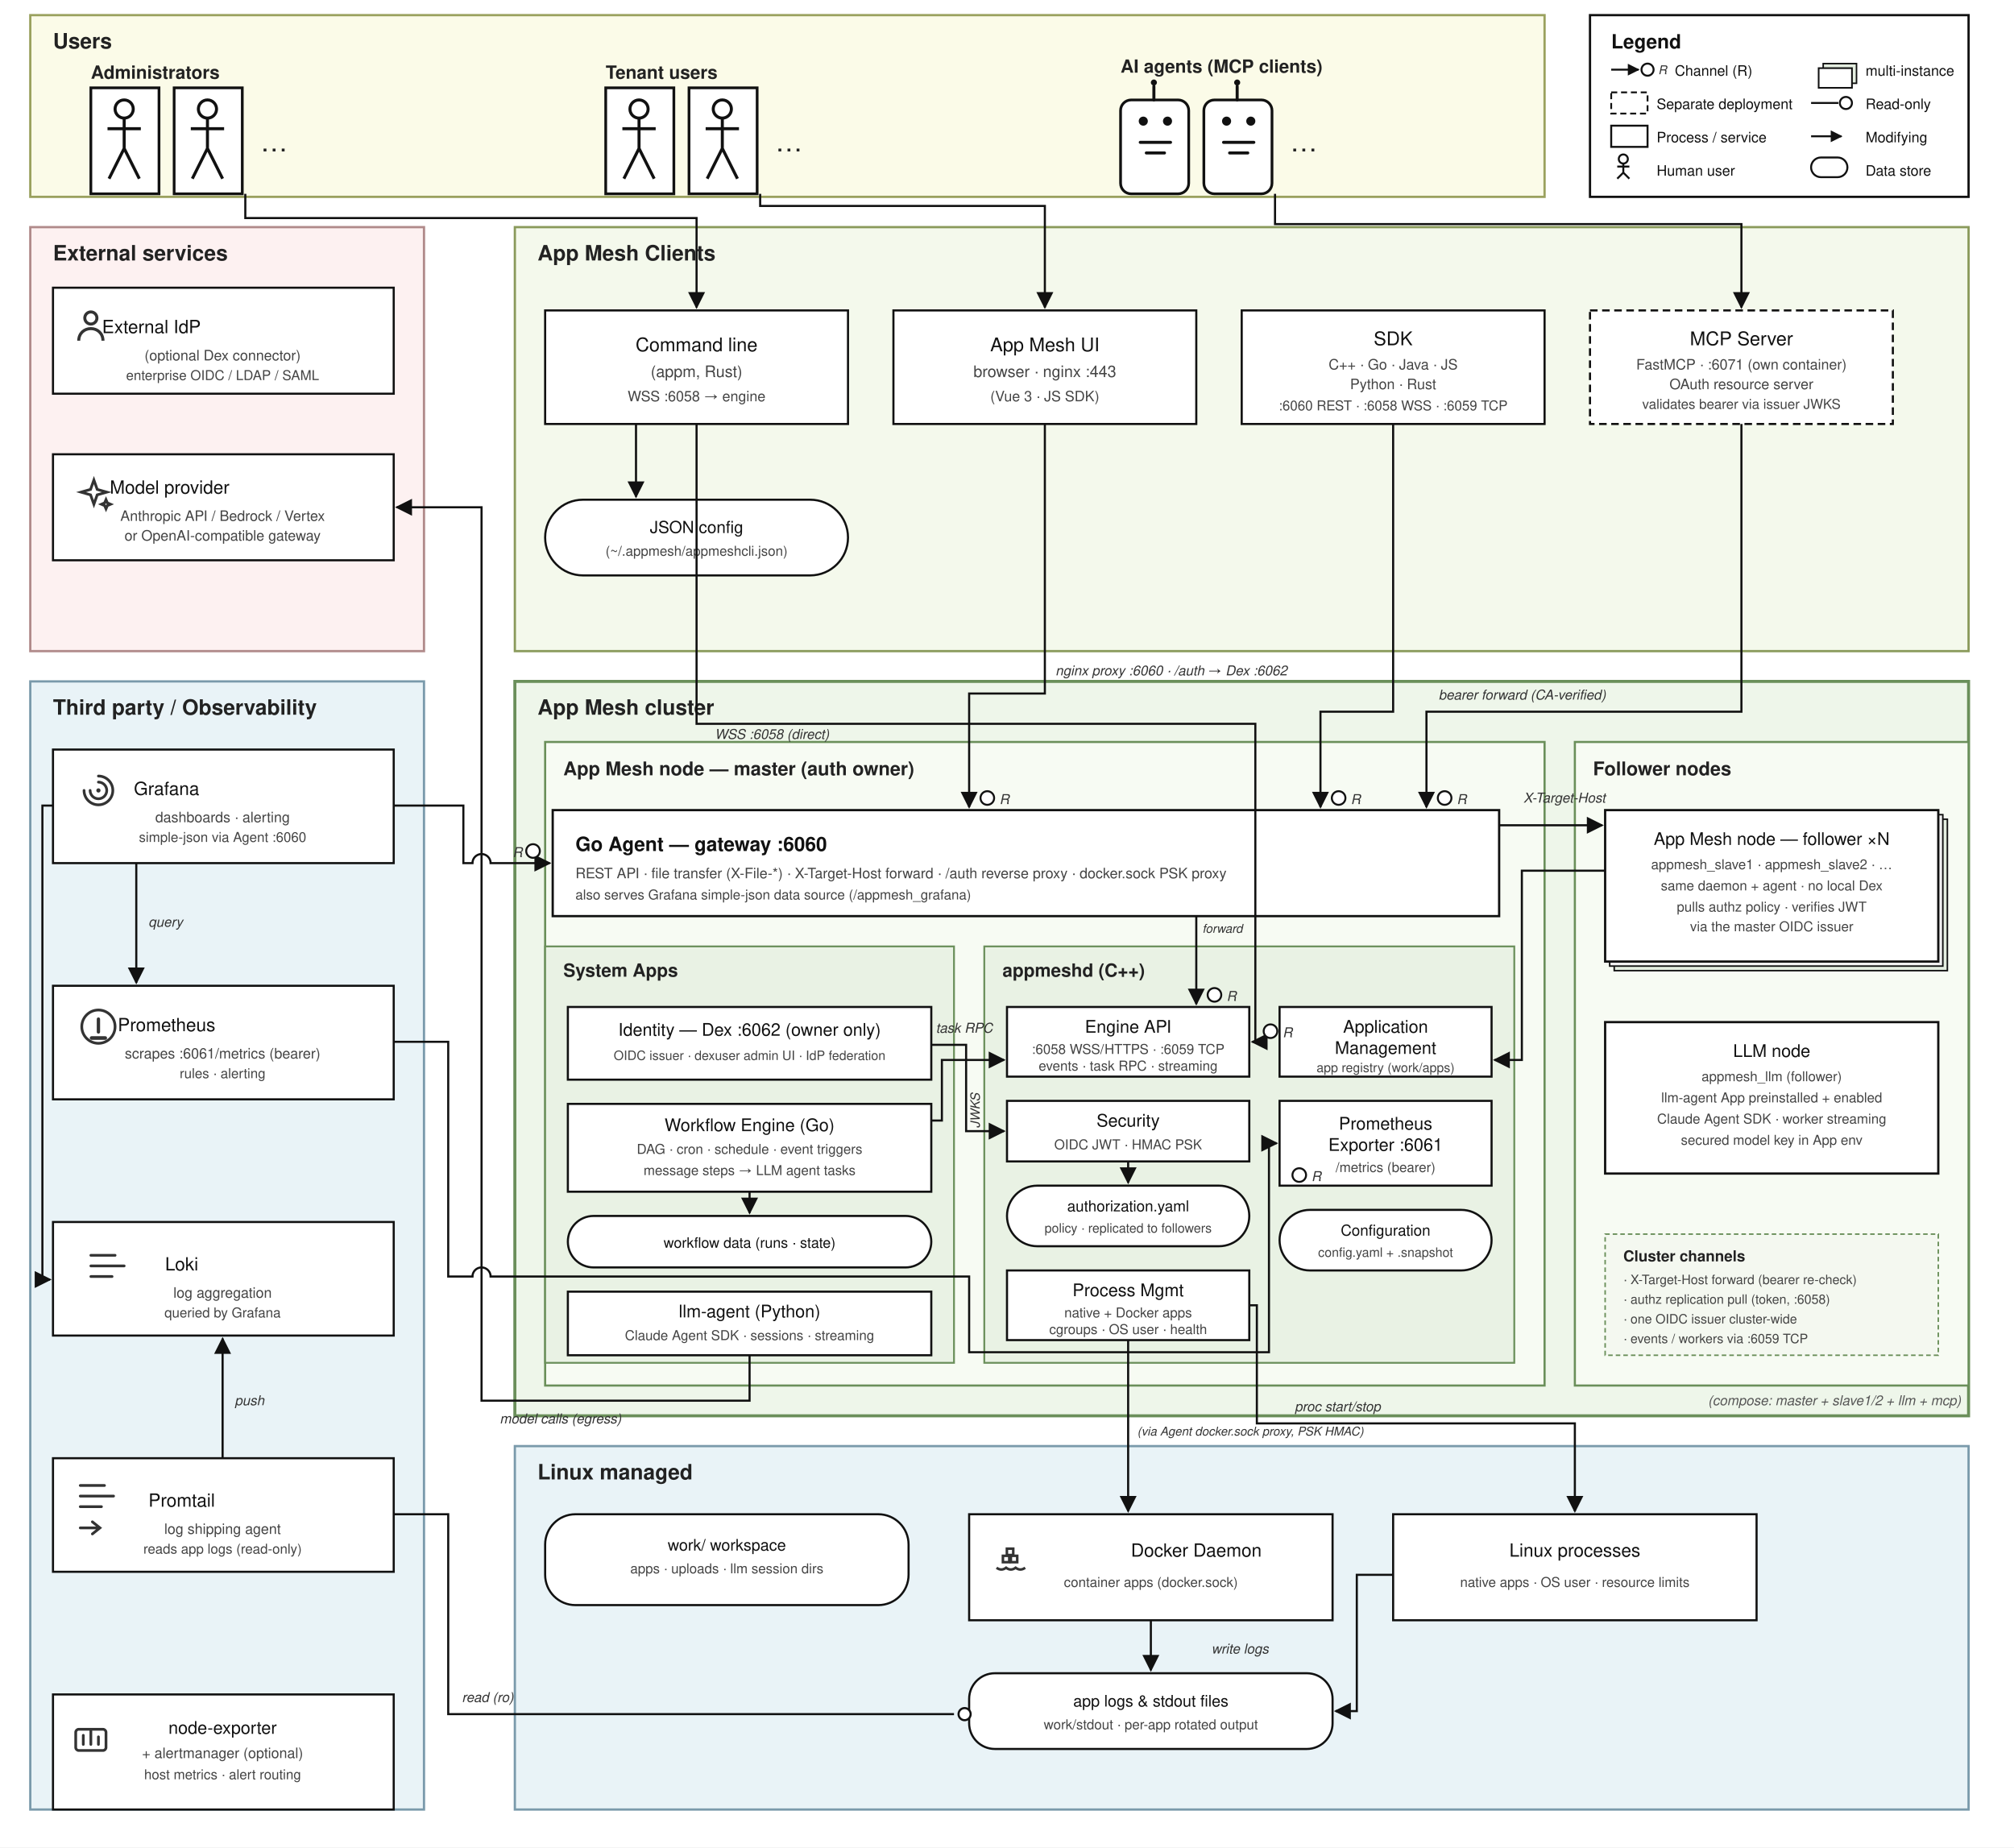
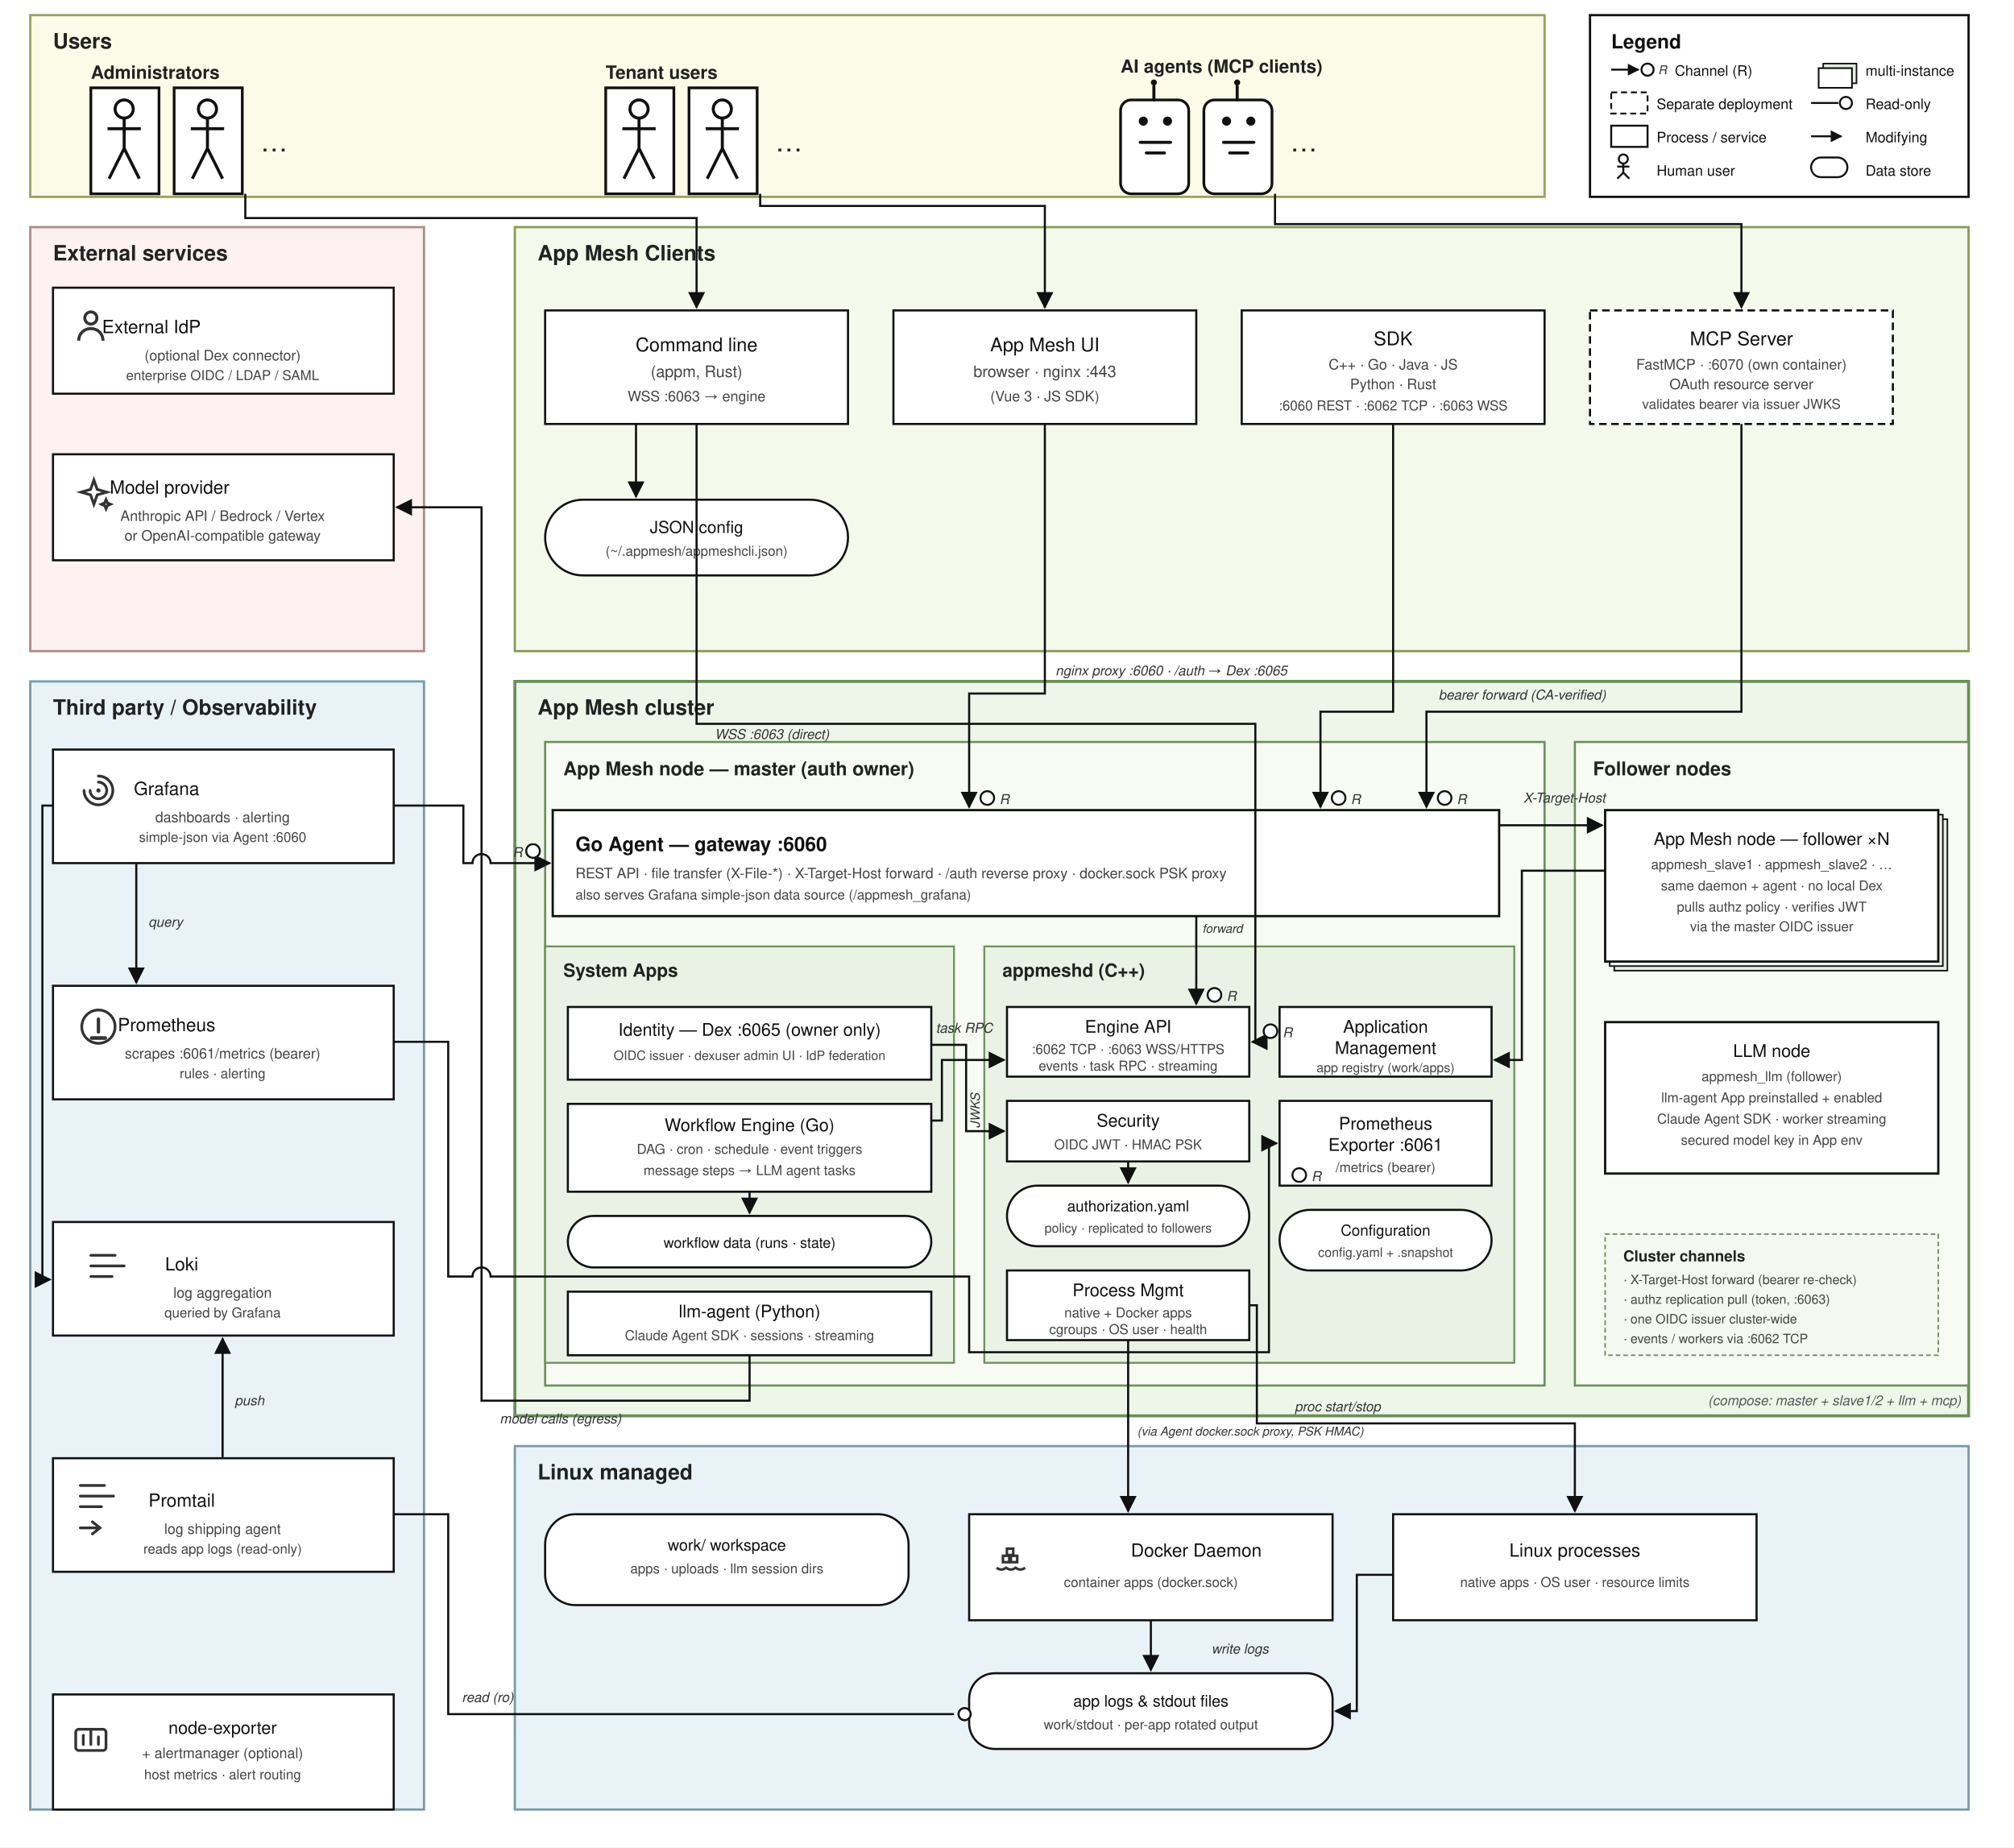
<svg xmlns="http://www.w3.org/2000/svg" width="1330" height="1220" viewBox="0 0 1330 1220" font-family="Helvetica, Arial, sans-serif">
  <defs>
    <marker id="arrow" viewBox="0 0 10 10" refX="9" refY="5" markerWidth="8" markerHeight="8" orient="auto-start-reverse">
      <path d="M0,0 L10,5 L0,10 z" fill="#111" />
    </marker>
    <marker id="arrowSmall" viewBox="0 0 10 10" refX="9" refY="5" markerWidth="6" markerHeight="6" orient="auto-start-reverse">
      <path d="M0,0 L10,5 L0,10 z" fill="#111" />
    </marker>
  </defs>
  <rect x="0" y="0" width="1330" height="1220" fill="white" />
  <rect x="20" y="10" width="1000" height="120" fill="#fbfbe8" stroke="#9aa15e" stroke-width="1.5" />
  <text x="35" y="32" font-size="14" font-weight="bold" fill="#222">Users</text>
  <rect x="20" y="150" width="260" height="280" fill="#fdf1f1" stroke="#b08a8a" stroke-width="1.5" />
  <text x="35" y="172" font-size="14" font-weight="bold" fill="#222">External services</text>
  <rect x="20" y="450" width="260" height="745" fill="#e9f3f7" stroke="#7a9aab" stroke-width="1.5" />
  <text x="35" y="472" font-size="14" font-weight="bold" fill="#222">Third party / Observability</text>
  <rect x="340" y="150" width="960" height="280" fill="#f4f9ec" stroke="#8a9a5b" stroke-width="1.5" />
  <text x="355" y="172" font-size="14" font-weight="bold" fill="#222">App Mesh Clients</text>
  <rect x="340" y="450" width="960" height="485" fill="#eef6ea" stroke="#6a8f5a" stroke-width="2" />
  <text x="355" y="472" font-size="14" font-weight="bold" fill="#222">App Mesh cluster</text>
  <text x="1295" y="928" font-size="9" font-style="italic" fill="#555" text-anchor="end">(compose: master + slave1/2 + llm + mcp)</text>
  <rect x="340" y="955" width="960" height="240" fill="#e9f3f7" stroke="#7a9aab" stroke-width="1.5" />
  <text x="355" y="977" font-size="14" font-weight="bold" fill="#222">Linux managed</text>
  <rect x="360" y="490" width="660" height="425" fill="#f7fbf3" stroke="#6a8f5a" stroke-width="1.4" />
  <text x="372" y="512" font-size="12.5" font-weight="bold" fill="#222">App Mesh node — master (auth owner)</text>
  <rect x="1040" y="490" width="260" height="425" fill="#f7fbf3" stroke="#6a8f5a" stroke-width="1.4" />
  <text x="1052" y="512" font-size="12.5" font-weight="bold" fill="#222">Follower nodes</text>
  <rect x="650" y="625" width="350" height="275" fill="#e9f2e4" stroke="#6a8f5a" stroke-width="1.2" />
  <text x="662" y="645" font-size="12" font-weight="bold" fill="#222">appmeshd (C++)</text>
  <rect x="360" y="625" width="270" height="275" fill="#e9f2e4" stroke="#6a8f5a" stroke-width="1.2" />
  <text x="372" y="645" font-size="12" font-weight="bold" fill="#222">System Apps</text>
  <text x="60" y="52" font-size="12" font-weight="bold" fill="#222">Administrators</text>
  <g stroke="#111" stroke-width="1.8" fill="white">
    <rect x="60" y="58" width="45" height="70" />
    <rect x="115" y="58" width="45" height="70" />
  </g>
  <g stroke="#111" stroke-width="2" fill="none">
    <circle cx="82" cy="72" r="6" fill="white" />
    <path d="M82,78 L82,98 M71,85 L93,85 M82,98 L72,118 M82,98 L92,118" />
    <circle cx="137" cy="72" r="6" fill="white" />
    <path d="M137,78 L137,98 M126,85 L148,85 M137,98 L127,118 M137,98 L147,118" />
  </g>
  <text x="172" y="100" font-size="18" fill="#222">…</text>
  <text x="400" y="52" font-size="12" font-weight="bold" fill="#222">Tenant users</text>
  <g stroke="#111" stroke-width="1.8" fill="white">
    <rect x="400" y="58" width="45" height="70" />
    <rect x="455" y="58" width="45" height="70" />
  </g>
  <g stroke="#111" stroke-width="2" fill="none">
    <circle cx="422" cy="72" r="6" fill="white" />
    <path d="M422,78 L422,98 M411,85 L433,85 M422,98 L412,118 M422,98 L432,118" />
    <circle cx="477" cy="72" r="6" fill="white" />
    <path d="M477,78 L477,98 M466,85 L488,85 M477,98 L467,118 M477,98 L487,118" />
  </g>
  <text x="512" y="100" font-size="18" fill="#222">…</text>
  <text x="740" y="48" font-size="12" font-weight="bold" fill="#222">AI agents (MCP clients)</text>
  <g stroke="#111" stroke-width="1.8" fill="white">
    <rect x="740" y="66" width="45" height="62" rx="7" />
    <rect x="795" y="66" width="45" height="62" rx="7" />
  </g>
  <g stroke="#111" stroke-width="2" fill="none">
    <path d="M762,66 L762,57" stroke-linecap="round" />
    <circle cx="762" cy="54.5" r="2" fill="#111" stroke="none" />
    <circle cx="755" cy="80" r="3" fill="#111" stroke="none" />
    <circle cx="771" cy="80" r="3" fill="#111" stroke="none" />
    <path d="M753,94 L773,94 M757,101 L769,101" stroke-linecap="round" />
    <path d="M817,66 L817,57" stroke-linecap="round" />
    <circle cx="817" cy="54.5" r="2" fill="#111" stroke="none" />
    <circle cx="810" cy="80" r="3" fill="#111" stroke="none" />
    <circle cx="826" cy="80" r="3" fill="#111" stroke="none" />
    <path d="M808,94 L828,94 M812,101 L824,101" stroke-linecap="round" />
  </g>
  <text x="852" y="100" font-size="18" fill="#222">…</text>
  <rect x="1050" y="10" width="250" height="120" fill="white" stroke="#111" stroke-width="1.5" />
  <text x="1064" y="32" font-size="13" font-weight="bold" fill="#111">Legend</text>
  <path d="M1064,46 L1082,46" stroke="#111" stroke-width="1.3" fill="none" marker-end="url(#arrowSmall)" />
  <circle cx="1088" cy="46" r="4" fill="white" stroke="#111" stroke-width="1.3" />
  <text x="1095" y="49" font-size="8" font-style="italic" fill="#333">R</text>
  <text x="1106" y="50" font-size="9.5" fill="#111">Channel (R)</text>
  <rect x="1064" y="61" width="24" height="14" fill="white" stroke="#111" stroke-width="1.2" stroke-dasharray="4,2.5" />
  <text x="1094" y="72" font-size="9.5" fill="#111">Separate deployment</text>
  <rect x="1064" y="83" width="24" height="14" fill="white" stroke="#111" stroke-width="1.3" />
  <text x="1094" y="94" font-size="9.5" fill="#111">Process / service</text>
  <g stroke="#111" stroke-width="1.3" fill="none">
    <circle cx="1072" cy="105" r="3" />
    <path d="M1072,108 L1072,114 M1068,110 L1076,110 M1072,114 L1068,118 M1072,114 L1076,118" />
  </g>
  <text x="1094" y="116" font-size="9.5" fill="#111">Human user</text>
  <rect x="1204" y="42" width="22" height="13" fill="#e4eee0" stroke="#111" stroke-width="1" />
  <rect x="1201" y="45" width="22" height="13" fill="white" stroke="#111" stroke-width="1.1" />
  <text x="1232" y="50" font-size="9.5" fill="#111">multi-instance</text>
  <path d="M1196,68 L1214,68" stroke="#111" stroke-width="1.3" fill="none" />
  <circle cx="1219" cy="68" r="4" fill="white" stroke="#111" stroke-width="1.3" />
  <text x="1232" y="72" font-size="9.5" fill="#111">Read-only</text>
  <path d="M1196,90 L1216,90" stroke="#111" stroke-width="1.3" fill="none" marker-end="url(#arrowSmall)" />
  <text x="1232" y="94" font-size="9.5" fill="#111">Modifying</text>
  <rect x="1196" y="104" width="24" height="13" rx="6.5" fill="white" stroke="#111" stroke-width="1.3" />
  <text x="1232" y="116" font-size="9.5" fill="#111">Data store</text>
  <rect x="35" y="190" width="225" height="70" fill="white" stroke="#111" stroke-width="1.4" />
  <g transform="translate(50,205)" fill="none" stroke="#333" stroke-width="2">
    <circle cx="10" cy="5" r="4" />
    <path d="M2 20c0-4.8 3.6-8 8-8s8 3.2 8 8" />
  </g>
  <text x="100" y="220" font-size="12" text-anchor="middle" fill="#111">External IdP</text>
  <text x="147" y="238" font-size="9.5" text-anchor="middle" fill="#444">(optional Dex connector)</text>
  <text x="147" y="251" font-size="9" text-anchor="middle" fill="#444">enterprise OIDC / LDAP / SAML</text>
  <rect x="35" y="300" width="225" height="70" fill="white" stroke="#111" stroke-width="1.4" />
  <g transform="translate(50,315)" fill="none" stroke="#333" stroke-width="1.8" stroke-linecap="round">
    <path d="M12 2 L14.2 8.2 L20.5 10 L14.2 11.8 L12 18 L9.8 11.8 L3.5 10 L9.8 8.2 Z" />
    <path d="M20 15 L20.9 17.1 L23 18 L20.9 18.9 L20 21 L19.1 18.9 L17 18 L19.1 17.1 Z" />
  </g>
  <text x="112" y="326" font-size="12" text-anchor="middle" fill="#111">Model provider</text>
  <text x="147" y="344" font-size="9.5" text-anchor="middle" fill="#444">Anthropic API / Bedrock / Vertex</text>
  <text x="147" y="357" font-size="9.5" text-anchor="middle" fill="#444">or OpenAI-compatible gateway</text>
  <rect x="35" y="495" width="225" height="75" fill="white" stroke="#111" stroke-width="1.4" />
  <g transform="translate(53,510)" fill="none" stroke="#333" stroke-width="1.8" stroke-linecap="round">
    <path d="M12 2.5a9.5 9.5 0 1 1-9.5 9.5" />
    <path d="M12 6.5a5.5 5.5 0 1 1-5.5 5.5" />
    <circle cx="12" cy="12" r="1.4" fill="#333" stroke="none" />
  </g>
  <text x="110" y="525" font-size="12" text-anchor="middle" fill="#111">Grafana</text>
  <text x="147" y="543" font-size="9.5" text-anchor="middle" fill="#444">dashboards · alerting</text>
  <text x="147" y="556" font-size="9" text-anchor="middle" fill="#444">simple-json via Agent :6060</text>
  <rect x="35" y="651" width="225" height="75" fill="white" stroke="#111" stroke-width="1.4" />
  <g transform="translate(53,666)">
    <circle cx="12" cy="12" r="11" fill="none" stroke="#333" stroke-width="1.8" />
    <path d="M12 7v8.5" stroke="#333" stroke-width="2.2" stroke-linecap="round" />
    <path d="M7.5 19.5h9" stroke="#333" stroke-width="2.4" stroke-linecap="round" />
  </g>
  <text x="110" y="681" font-size="12" text-anchor="middle" fill="#111">Prometheus</text>
  <text x="147" y="699" font-size="9.5" text-anchor="middle" fill="#444">scrapes :6061/metrics (bearer)</text>
  <text x="147" y="712" font-size="9" text-anchor="middle" fill="#444">rules · alerting</text>
  <rect x="35" y="807" width="225" height="75" fill="white" stroke="#111" stroke-width="1.4" />
  <g stroke="#333" stroke-width="1.8" stroke-linecap="round">
    <path d="M60 829 h16 M60 836 h22 M60 843 h14" />
  </g>
  <text x="120" y="839" font-size="12" text-anchor="middle" fill="#111">Loki</text>
  <text x="147" y="857" font-size="9.5" text-anchor="middle" fill="#444">log aggregation</text>
  <text x="147" y="870" font-size="9" text-anchor="middle" fill="#444">queried by Grafana</text>
  <rect x="35" y="963" width="225" height="75" fill="white" stroke="#111" stroke-width="1.4" />
  <g stroke="#333" stroke-width="1.8" stroke-linecap="round" fill="none">
    <path d="M53 981 h16 M53 988 h22 M53 995 h14" />
    <path d="M53 1009 h12 M61 1005 l5 4 -5 4" />
  </g>
  <text x="120" y="995" font-size="12" text-anchor="middle" fill="#111">Promtail</text>
  <text x="147" y="1013" font-size="9.5" text-anchor="middle" fill="#444">log shipping agent</text>
  <text x="147" y="1026" font-size="9" text-anchor="middle" fill="#444">reads app logs (read-only)</text>
  <rect x="35" y="1119" width="225" height="76" fill="white" stroke="#111" stroke-width="1.4" />
  <g transform="translate(48,1134)" fill="none" stroke="#333" stroke-width="1.8">
    <rect x="2" y="8" width="20" height="14" rx="2" />
    <path d="M7 12v6 M12 9v9 M17 13v5" stroke-linecap="round" />
  </g>
  <text x="147" y="1145" font-size="11.5" text-anchor="middle" fill="#111">node-exporter</text>
  <text x="147" y="1161" font-size="9.5" text-anchor="middle" fill="#444">+ alertmanager (optional)</text>
  <text x="147" y="1175" font-size="9" text-anchor="middle" fill="#444">host metrics · alert routing</text>
  <rect x="360" y="205" width="200" height="75" fill="white" stroke="#111" stroke-width="1.4" />
  <text x="460" y="232" font-size="12.5" text-anchor="middle" fill="#111">Command line</text>
  <text x="460" y="249" font-size="10.5" text-anchor="middle" fill="#444">(appm, Rust)</text>
-   <text x="460" y="265" font-size="9.5" text-anchor="middle" fill="#444">WSS :6058 → engine</text>
+   <text x="460" y="265" font-size="9.5" text-anchor="middle" fill="#444">WSS :6063 → engine</text>
  <rect x="360" y="330" width="200" height="50" rx="25" fill="white" stroke="#111" stroke-width="1.4" />
  <text x="460" y="352" font-size="11" text-anchor="middle" fill="#111">JSON config</text>
  <text x="460" y="367" font-size="9" text-anchor="middle" fill="#444">(~/.appmesh/appmeshcli.json)</text>
  <rect x="590" y="205" width="200" height="75" fill="white" stroke="#111" stroke-width="1.4" />
  <text x="690" y="232" font-size="12.5" text-anchor="middle" fill="#111">App Mesh UI</text>
  <text x="690" y="249" font-size="10.5" text-anchor="middle" fill="#444">browser · nginx :443</text>
  <text x="690" y="265" font-size="9.5" text-anchor="middle" fill="#444">(Vue 3 · JS SDK)</text>
  <rect x="820" y="205" width="200" height="75" fill="white" stroke="#111" stroke-width="1.4" />
  <text x="920" y="228" font-size="12.5" text-anchor="middle" fill="#111">SDK</text>
  <text x="920" y="244" font-size="9.5" text-anchor="middle" fill="#444">C++ · Go · Java · JS</text>
  <text x="920" y="257" font-size="9.5" text-anchor="middle" fill="#444">Python · Rust</text>
-   <text x="920" y="271" font-size="9" text-anchor="middle" fill="#444">:6060 REST · :6058 WSS · :6059 TCP</text>
+   <text x="920" y="271" font-size="9" text-anchor="middle" fill="#444">:6060 REST · :6062 TCP · :6063 WSS</text>
  <rect x="1050" y="205" width="200" height="75" fill="white" stroke="#111" stroke-width="1.4" stroke-dasharray="5,3" />
  <text x="1150" y="228" font-size="12.5" text-anchor="middle" fill="#111">MCP Server</text>
-   <text x="1150" y="244" font-size="9.5" text-anchor="middle" fill="#444">FastMCP · :6071 (own container)</text>
+   <text x="1150" y="244" font-size="9.5" text-anchor="middle" fill="#444">FastMCP · :6070 (own container)</text>
  <text x="1150" y="257" font-size="9.5" text-anchor="middle" fill="#444">OAuth resource server</text>
  <text x="1150" y="270" font-size="9" text-anchor="middle" fill="#444">validates bearer via issuer JWKS</text>
  <rect x="365" y="535" width="625" height="70" fill="white" stroke="#111" stroke-width="1.5" />
  <text x="380" y="562" font-size="13" font-weight="bold" fill="#111">Go Agent — gateway :6060</text>
  <text x="380" y="580" font-size="9.5" fill="#444">REST API · file transfer (X-File-*) · X-Target-Host forward · /auth reverse proxy · docker.sock PSK proxy</text>
  <text x="380" y="594" font-size="9" fill="#444">also serves Grafana simple-json data source (/appmesh_grafana)</text>
  <rect x="665" y="665" width="160" height="46" fill="white" stroke="#111" stroke-width="1.4" />
  <text x="745" y="682" font-size="11.5" text-anchor="middle" fill="#111">Engine API</text>
-   <text x="745" y="696" font-size="9" text-anchor="middle" fill="#444">:6058 WSS/HTTPS · :6059 TCP</text>
+   <text x="745" y="696" font-size="9" text-anchor="middle" fill="#444">:6062 TCP · :6063 WSS/HTTPS</text>
  <text x="745" y="707" font-size="9" text-anchor="middle" fill="#444">events · task RPC · streaming</text>
  <rect x="665" y="727" width="160" height="40" fill="white" stroke="#111" stroke-width="1.4" />
  <text x="745" y="744" font-size="11.5" text-anchor="middle" fill="#111">Security</text>
  <text x="745" y="759" font-size="9" text-anchor="middle" fill="#444">OIDC JWT · HMAC PSK</text>
  <rect x="665" y="783" width="160" height="40" rx="20" fill="white" stroke="#111" stroke-width="1.4" />
  <text x="745" y="800" font-size="10" text-anchor="middle" fill="#111">authorization.yaml</text>
  <text x="745" y="814" font-size="8.5" text-anchor="middle" fill="#444">policy · replicated to followers</text>
  <rect x="665" y="839" width="160" height="46" fill="white" stroke="#111" stroke-width="1.4" />
  <text x="745" y="856" font-size="11.5" text-anchor="middle" fill="#111">Process Mgmt</text>
  <text x="745" y="870" font-size="9" text-anchor="middle" fill="#444">native + Docker apps</text>
  <text x="745" y="881" font-size="9" text-anchor="middle" fill="#444">cgroups · OS user · health</text>
  <rect x="845" y="665" width="140" height="46" fill="white" stroke="#111" stroke-width="1.4" />
  <text x="915" y="682" font-size="11.5" text-anchor="middle" fill="#111">Application</text>
  <text x="915" y="696" font-size="11.5" text-anchor="middle" fill="#111">Management</text>
  <text x="915" y="708" font-size="8.5" text-anchor="middle" fill="#444">app registry (work/apps)</text>
  <rect x="845" y="727" width="140" height="56" fill="white" stroke="#111" stroke-width="1.4" />
  <text x="915" y="746" font-size="11.5" text-anchor="middle" fill="#111">Prometheus</text>
  <text x="915" y="760" font-size="11.5" text-anchor="middle" fill="#111">Exporter :6061</text>
  <text x="915" y="774" font-size="9" text-anchor="middle" fill="#444">/metrics (bearer)</text>
  <rect x="845" y="799" width="140" height="40" rx="20" fill="white" stroke="#111" stroke-width="1.4" />
  <text x="915" y="816" font-size="10" text-anchor="middle" fill="#111">Configuration</text>
  <text x="915" y="830" font-size="8.5" text-anchor="middle" fill="#444">config.yaml + .snapshot</text>
  <rect x="375" y="665" width="240" height="48" fill="white" stroke="#111" stroke-width="1.4" />
-   <text x="495" y="684" font-size="11.5" text-anchor="middle" fill="#111">Identity — Dex :6062 (owner only)</text>
+   <text x="495" y="684" font-size="11.5" text-anchor="middle" fill="#111">Identity — Dex :6065 (owner only)</text>
  <text x="495" y="700" font-size="8.5" text-anchor="middle" fill="#444">OIDC issuer · dexuser admin UI · IdP federation</text>
  <rect x="375" y="729" width="240" height="58" fill="white" stroke="#111" stroke-width="1.4" />
  <text x="495" y="747" font-size="11.5" text-anchor="middle" fill="#111">Workflow Engine (Go)</text>
  <text x="495" y="762" font-size="9" text-anchor="middle" fill="#444">DAG · cron · schedule · event triggers</text>
  <text x="495" y="776" font-size="9" text-anchor="middle" fill="#444">message steps → LLM agent tasks</text>
  <rect x="375" y="803" width="240" height="34" rx="17" fill="white" stroke="#111" stroke-width="1.4" />
  <text x="495" y="824" font-size="9.5" text-anchor="middle" fill="#111">workflow data (runs · state)</text>
  <rect x="375" y="853" width="240" height="42" fill="white" stroke="#111" stroke-width="1.4" />
  <text x="495" y="870" font-size="11.5" text-anchor="middle" fill="#111">llm-agent (Python)</text>
  <text x="495" y="885" font-size="9" text-anchor="middle" fill="#444">Claude Agent SDK · sessions · streaming</text>
  <rect x="1066" y="541" width="220" height="100" fill="#e4eee0" stroke="#111" stroke-width="1" />
  <rect x="1063" y="538" width="220" height="100" fill="#f0f0f0" stroke="#111" stroke-width="1" />
  <rect x="1060" y="535" width="220" height="100" fill="white" stroke="#111" stroke-width="1.5" />
  <text x="1170" y="558" font-size="11.5" text-anchor="middle" fill="#111">App Mesh node — follower ×N</text>
  <text x="1170" y="574" font-size="9" text-anchor="middle" fill="#444">appmesh_slave1 · appmesh_slave2 · …</text>
  <text x="1170" y="588" font-size="9" text-anchor="middle" fill="#444">same daemon + agent · no local Dex</text>
  <text x="1170" y="602" font-size="9" text-anchor="middle" fill="#444">pulls authz policy · verifies JWT</text>
  <text x="1170" y="615" font-size="9" text-anchor="middle" fill="#444">via the master OIDC issuer</text>
  <rect x="1060" y="675" width="220" height="100" fill="white" stroke="#111" stroke-width="1.5" />
  <text x="1170" y="698" font-size="11.5" text-anchor="middle" fill="#111">LLM node</text>
  <text x="1170" y="714" font-size="9" text-anchor="middle" fill="#444">appmesh_llm (follower)</text>
  <text x="1170" y="728" font-size="9" text-anchor="middle" fill="#444">llm-agent App preinstalled + enabled</text>
  <text x="1170" y="742" font-size="9" text-anchor="middle" fill="#444">Claude Agent SDK · worker streaming</text>
  <text x="1170" y="756" font-size="9" text-anchor="middle" fill="#444">secured model key in App env</text>
  <rect x="1060" y="815" width="220" height="80" fill="#f4f8f0" stroke="#6a8f5a" stroke-width="1" stroke-dasharray="3,2" />
  <text x="1072" y="833" font-size="10" font-weight="bold" fill="#222">Cluster channels</text>
  <text x="1072" y="848" font-size="8.5" fill="#444">· X-Target-Host forward (bearer re-check)</text>
-   <text x="1072" y="861" font-size="8.5" fill="#444">· authz replication pull (token, :6058)</text>
+   <text x="1072" y="861" font-size="8.5" fill="#444">· authz replication pull (token, :6063)</text>
  <text x="1072" y="874" font-size="8.5" fill="#444">· one OIDC issuer cluster-wide</text>
-   <text x="1072" y="887" font-size="8.5" fill="#444">· events / workers via :6059 TCP</text>
+   <text x="1072" y="887" font-size="8.5" fill="#444">· events / workers via :6062 TCP</text>
  <rect x="360" y="1000" width="240" height="60" rx="20" fill="white" stroke="#111" stroke-width="1.4" />
  <text x="480" y="1024" font-size="10.5" text-anchor="middle" fill="#111">work/ workspace</text>
  <text x="480" y="1039" font-size="9" text-anchor="middle" fill="#444">apps · uploads · llm session dirs</text>
  <rect x="640" y="1000" width="240" height="70" fill="white" stroke="#111" stroke-width="1.4" />
  <g transform="translate(656,1018) scale(1.05)" stroke="#333" stroke-width="1.6" fill="none">
    <rect x="6" y="9" width="4" height="4" />
    <rect x="11" y="9" width="4" height="4" />
    <rect x="8.5" y="4.5" width="4" height="4" />
    <path d="M2 16.5c2 1.5 4 1.5 6 0 2 1.5 4 1.5 6 0 2 1.5 4 1.5 6 0" />
  </g>
  <text x="790" y="1028" font-size="12" text-anchor="middle" fill="#111">Docker Daemon</text>
  <text x="760" y="1048" font-size="9" text-anchor="middle" fill="#444">container apps (docker.sock)</text>
  <rect x="920" y="1000" width="240" height="70" fill="white" stroke="#111" stroke-width="1.4" />
  <text x="1040" y="1028" font-size="12" text-anchor="middle" fill="#111">Linux processes</text>
  <text x="1040" y="1048" font-size="9" text-anchor="middle" fill="#444">native apps · OS user · resource limits</text>
  <rect x="640" y="1105" width="240" height="50" rx="17" fill="white" stroke="#111" stroke-width="1.4" />
  <text x="760" y="1127" font-size="10.5" text-anchor="middle" fill="#111">app logs &amp; stdout files</text>
  <text x="760" y="1142" font-size="9" text-anchor="middle" fill="#444">work/stdout · per-app rotated output</text>
  <g stroke="#111" stroke-width="1.4" fill="none">
    <path d="M162,128 L162,144 L460,144 L460,203" marker-end="url(#arrow)" />
    <path d="M502,128 L502,136 L690,136 L690,203" marker-end="url(#arrow)" />
    <path d="M842,128 L842,148 L1150,148 L1150,203" marker-end="url(#arrow)" />
    <path d="M420,280 L420,328" marker-end="url(#arrow)" />
    <path d="M460,280 L460,478 L829,478 L829,688 L827,688" marker-end="url(#arrow)" />
    <path d="M690,280 L690,458 L640,458 L640,533" marker-end="url(#arrow)" />
    <path d="M920,280 L920,470 L872,470 L872,533" marker-end="url(#arrow)" />
    <path d="M1150,280 L1150,470 L942,470 L942,533" marker-end="url(#arrow)" />
    <path d="M260,532 L306,532 L306,570 L312,570 A6,6 0 0 1 324,570 L363,570" marker-end="url(#arrow)" />
    <path d="M260,688 L296,688 L296,843 L312,843 A6,6 0 0 1 324,843 L640,843 L640,893 L838,893 L838,755 L843,755" marker-end="url(#arrow)" />
    <path d="M260,1000 L296,1000 L296,1132 L630,1132" />
    <circle cx="637" cy="1132" r="4" fill="white" />
    <path d="M147,963 L147,884" marker-end="url(#arrow)" />
    <path d="M90,570 L90,649" marker-end="url(#arrow)" />
    <path d="M35,532 L28,532 L28,845 L33,845" marker-end="url(#arrow)" />
    <path d="M495,895 L495,925 L318,925 L318,335 L262,335" marker-end="url(#arrow)" />
    <path d="M615,740 L622,740 L622,700 L663,700" marker-end="url(#arrow)" />
    <path d="M615,690 L638,690 L638,747 L663,747" marker-end="url(#arrow)" />
    <path d="M790,605 L790,663" marker-end="url(#arrow)" />
    <path d="M990,545 L1058,545" marker-end="url(#arrow)" />
    <path d="M1060,575 L1005,575 L1005,700 L987,700" marker-end="url(#arrow)" />
    <path d="M745,767 L745,781" marker-end="url(#arrow)" />
    <path d="M495,787 L495,801" marker-end="url(#arrow)" />
    <path d="M745,885 L745,998" marker-end="url(#arrow)" />
    <path d="M825,862 L830,862 L830,940 L1040,940 L1040,998" marker-end="url(#arrow)" />
    <path d="M760,1070 L760,1103" marker-end="url(#arrow)" />
    <path d="M920,1040 L896,1040 L896,1130 L882,1130" marker-end="url(#arrow)" />
  </g>
  <g fill="white" stroke="#111" stroke-width="1.3">
    <circle cx="652" cy="527" r="4.5" />
    <circle cx="884" cy="527" r="4.5" />
    <circle cx="954" cy="527" r="4.5" />
    <circle cx="839" cy="681" r="4.5" />
    <circle cx="802" cy="657" r="4.5" />
    <circle cx="352" cy="562" r="4.5" />
    <circle cx="858" cy="776" r="4.5" />
  </g>
  <g font-size="9" font-style="italic" fill="#333">
    <text x="660" y="531">R</text>
    <text x="892" y="531">R</text>
    <text x="962" y="531">R</text>
    <text x="847" y="685">R</text>
    <text x="810" y="661">R</text>
    <text x="345" y="566" text-anchor="end">R</text>
    <text x="866" y="780">R</text>
  </g>
  <g font-size="9" font-style="italic" fill="#333">
-     <text x="472" y="488">WSS :6058 (direct)</text>
-     <text x="697" y="446">nginx proxy :6060 · /auth → Dex :6062</text>
+     <text x="472" y="488">WSS :6063 (direct)</text>
+     <text x="697" y="446">nginx proxy :6060 · /auth → Dex :6065</text>
    <text x="950" y="462">bearer forward (CA-verified)</text>
    <text x="330" y="940">model calls (egress)</text>
    <text x="618" y="682">task RPC</text>
    <text x="647" y="745" transform="rotate(-90 647 745)" font-size="8.5">JWKS</text>
    <text x="794" y="616" font-size="8">forward</text>
    <text x="1006" y="530">X-Target-Host</text>
    <text x="155" y="928">push</text>
    <text x="98" y="612">query</text>
    <text x="305" y="1124">read (ro)</text>
    <text x="800" y="1092">write logs</text>
    <text x="855" y="932">proc start/stop</text>
  </g>
  <g font-size="8" font-style="italic" fill="#333">
    <text x="751" y="948">(via Agent docker.sock proxy, PSK HMAC)</text>
  </g>
</svg>
